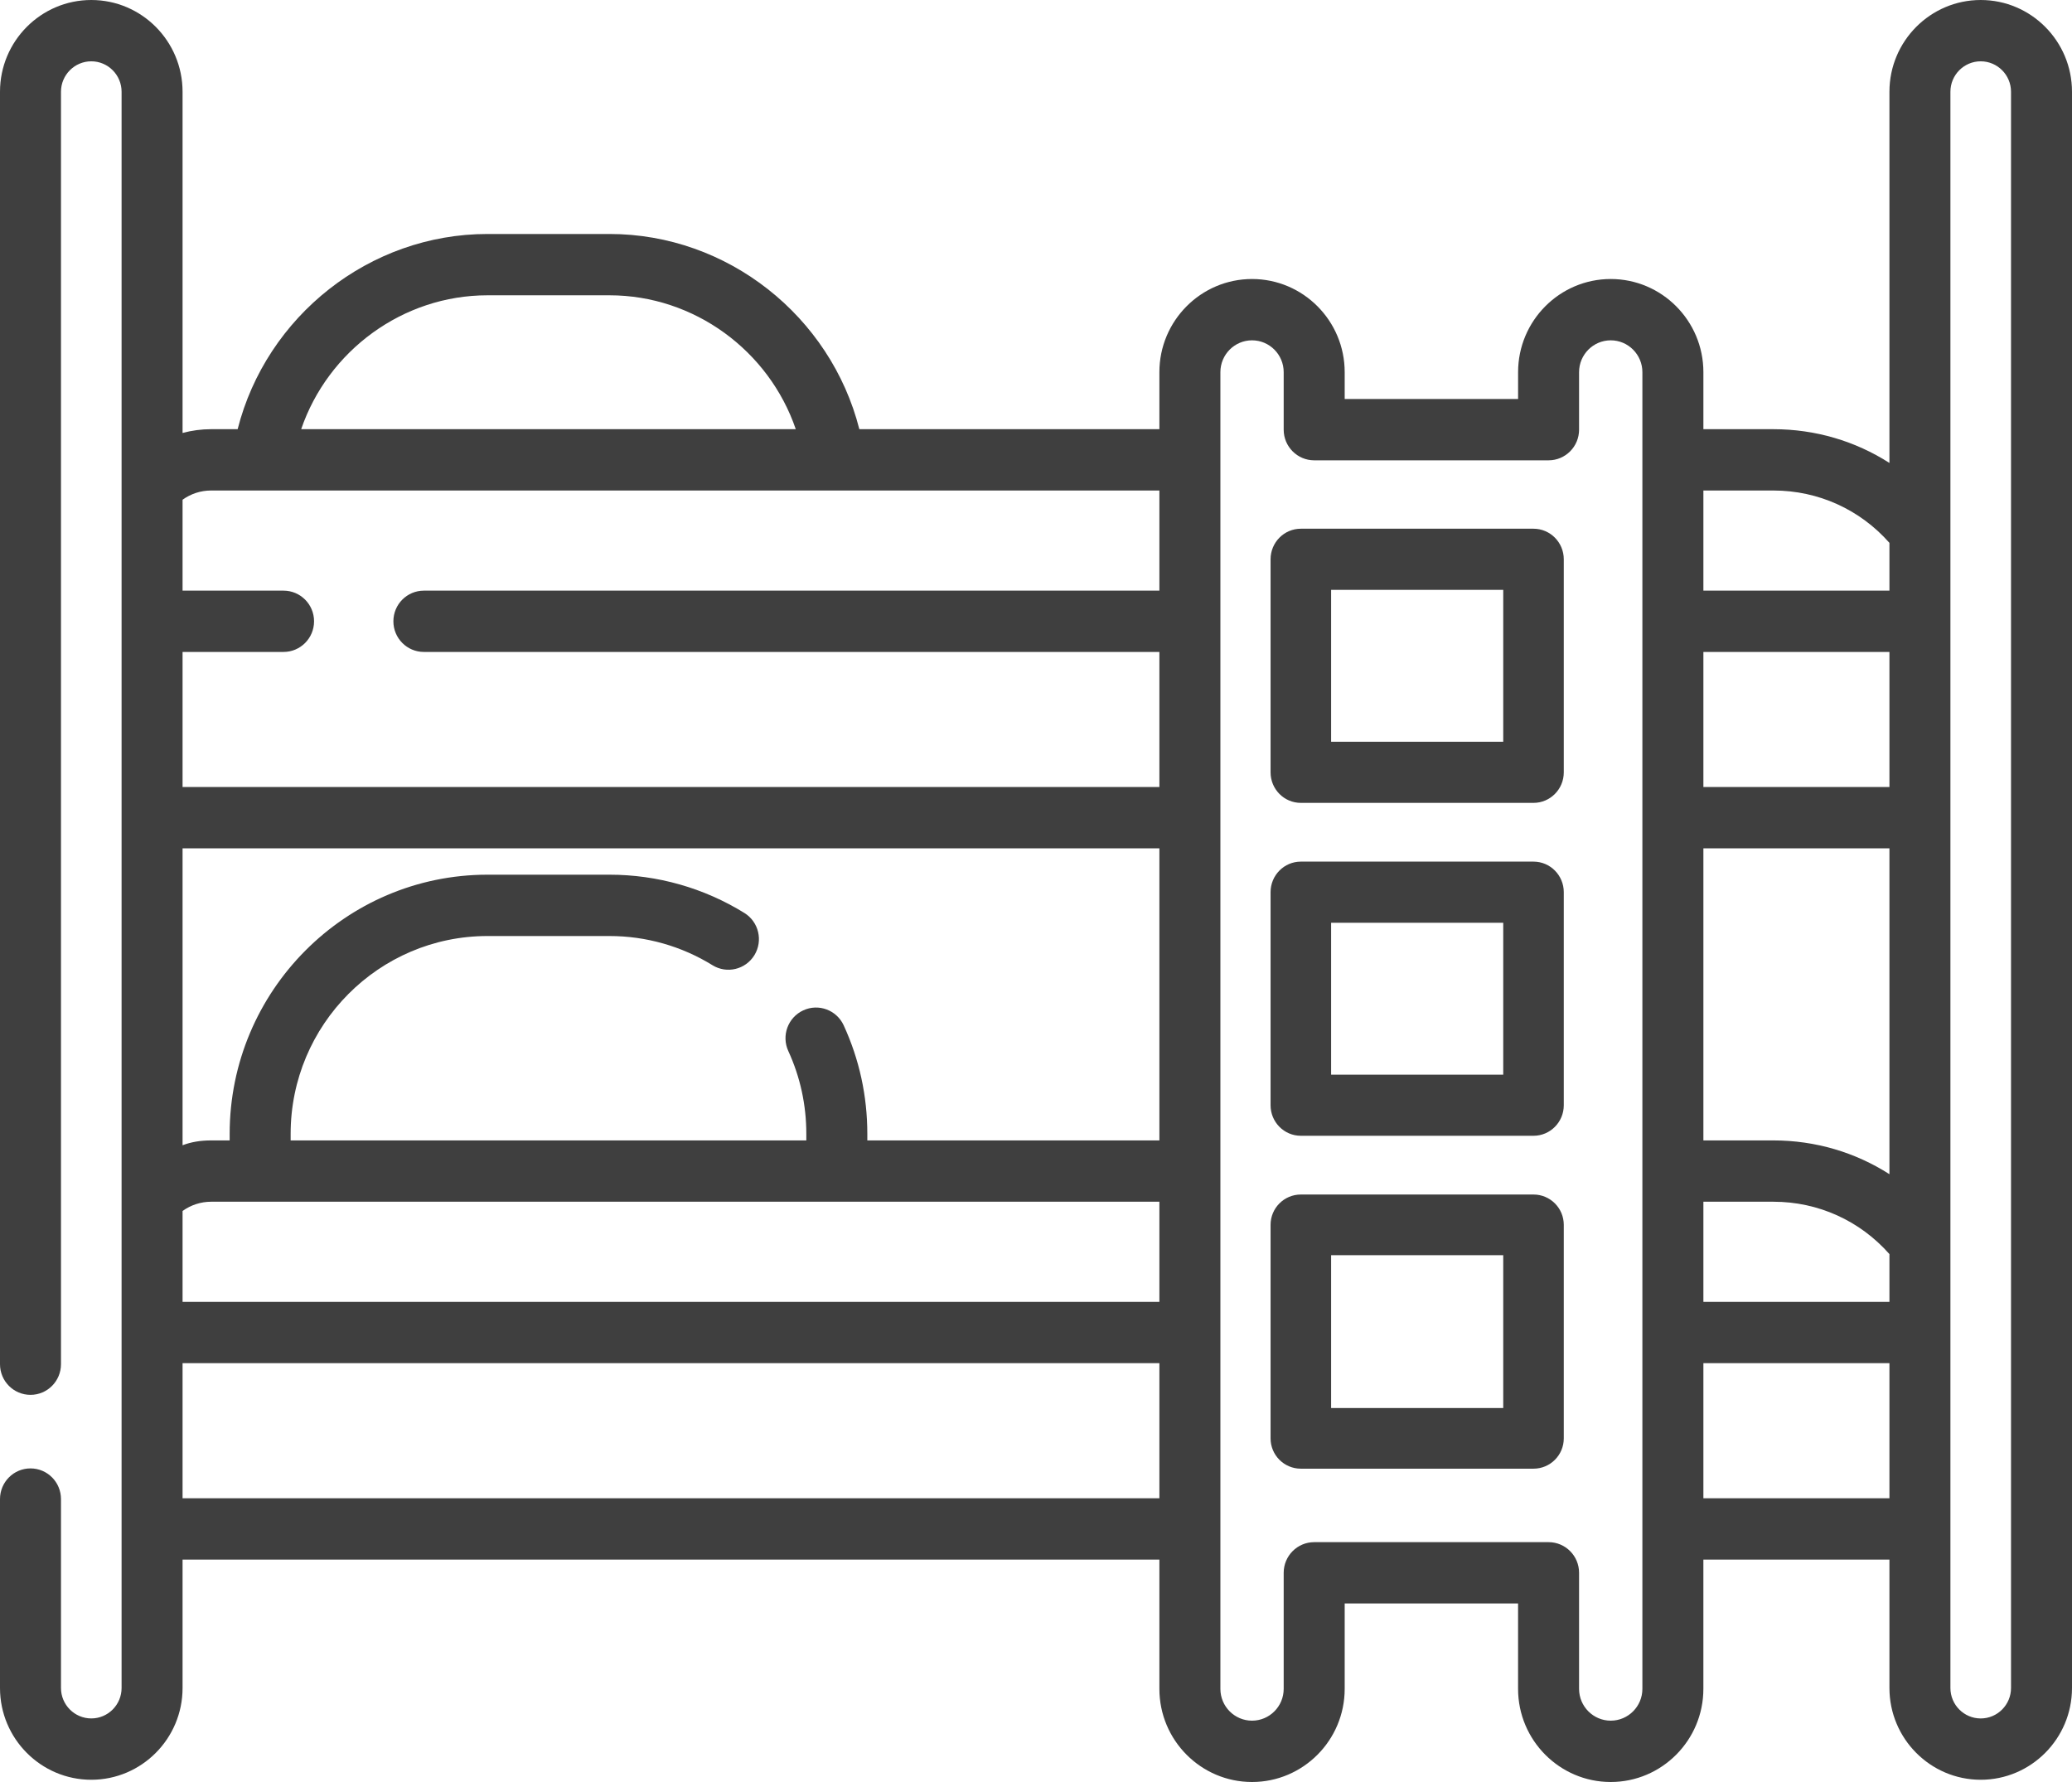
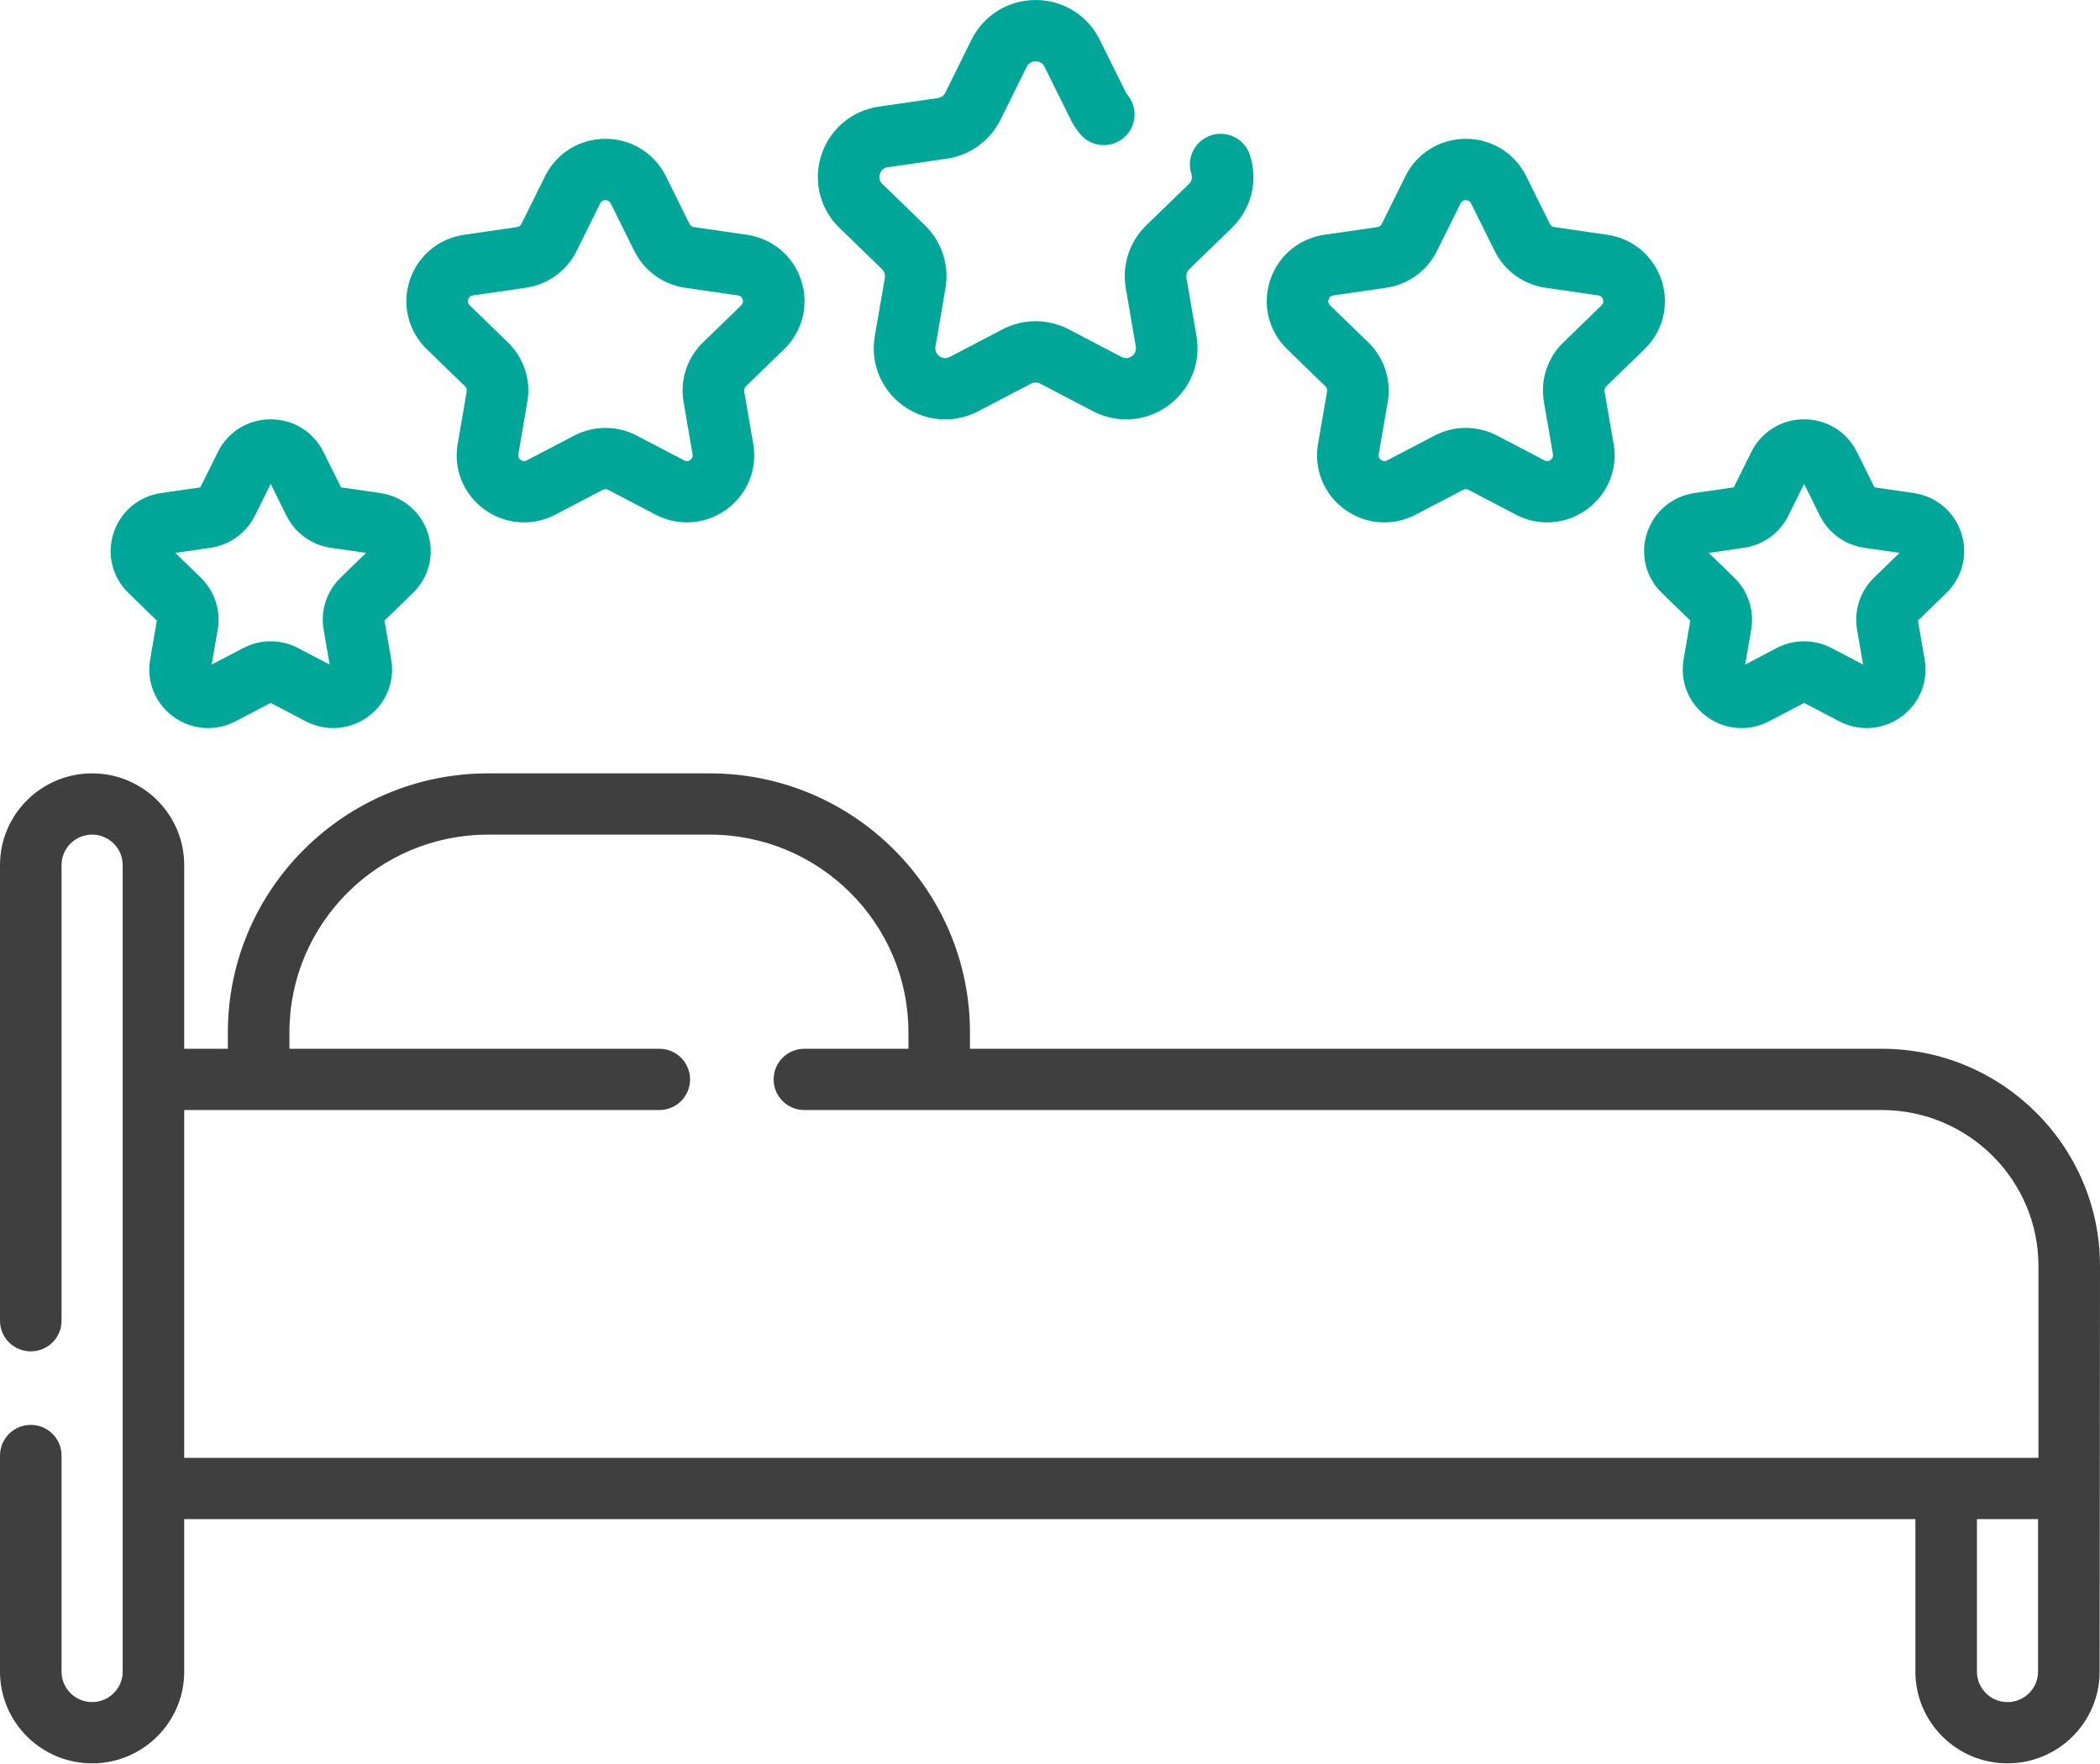
- <svg xmlns="http://www.w3.org/2000/svg" width="100px" height="86px" viewBox="0 0 100 86" version="1.1">
+ <svg xmlns="http://www.w3.org/2000/svg" width="100px" height="84px" viewBox="0 0 100 84" version="1.1">
  <g id="Page-1" stroke="none" stroke-width="1" fill="none" fill-rule="evenodd">
-     <g id="6" transform="translate(-726, -1102)" fill="#3F3F3F" fill-rule="nonzero">
-       <g id="Group-20" transform="translate(726, 1095)">
-         <g id="bed" transform="translate(0, 7)">
-           <path d="M95.595,0 C93.166,0 91.189,1.986 91.189,4.428 L91.189,22.342 C89.54,21.286 87.612,20.713 85.592,20.713 L82.21,20.713 L82.21,17.96 C82.21,15.482 80.204,13.465 77.738,13.465 C75.272,13.465 73.267,15.482 73.267,17.96 L73.267,19.256 L64.898,19.256 L64.898,17.96 C64.898,15.482 62.892,13.465 60.426,13.465 C57.961,13.465 55.955,15.482 55.955,17.96 L55.955,20.713 L41.474,20.713 C40.089,15.262 35.117,11.292 29.416,11.292 L23.528,11.292 C17.826,11.292 12.854,15.262 11.469,20.713 L10.185,20.713 C9.718,20.713 9.255,20.775 8.811,20.895 L8.811,4.428 C8.811,1.986 6.835,0 4.406,0 C1.976,0 0,1.986 0,4.428 L0,65.836 C0,66.654 0.658,67.316 1.472,67.316 C2.285,67.316 2.943,66.654 2.943,65.836 L2.943,4.428 C2.943,3.618 3.6,2.959 4.406,2.959 C5.212,2.959 5.868,3.618 5.868,4.428 L5.868,29.98 C5.868,29.982 5.867,29.982 5.867,29.984 C5.867,29.985 5.868,29.986 5.868,29.987 L5.868,39.457 C5.868,39.458 5.867,39.46 5.867,39.46 C5.867,39.462 5.868,39.464 5.868,39.464 L5.868,81.463 C5.868,82.274 5.212,82.932 4.406,82.932 C3.6,82.932 2.943,82.274 2.943,81.463 L2.943,72.345 C2.943,71.528 2.285,70.866 1.472,70.866 C0.658,70.866 0,71.528 0,72.346 L0,81.464 C0,83.906 1.976,85.892 4.405,85.892 C6.834,85.892 8.811,83.906 8.811,81.464 L8.811,75.266 L55.955,75.266 L55.955,81.505 C55.955,83.984 57.961,86 60.426,86 C62.892,86 64.898,83.984 64.898,81.505 L64.898,77.385 L73.266,77.385 L73.266,81.505 C73.266,83.984 75.272,86 77.737,86 C80.203,86 82.209,83.984 82.209,81.505 L82.209,75.266 L91.189,75.266 L91.189,81.464 C91.189,83.906 93.165,85.892 95.594,85.892 C98.023,85.892 100,83.906 100,81.464 L100,4.428 C100,1.986 98.024,0 95.595,0 Z M82.21,40.941 L91.189,40.941 L91.189,56.667 C89.54,55.611 87.612,55.037 85.591,55.037 L82.21,55.037 L82.21,40.941 Z M91.189,37.981 L82.21,37.981 L82.21,31.463 L91.189,31.463 L91.189,37.981 Z M82.21,57.996 L85.592,57.996 C87.753,57.996 89.766,58.912 91.189,60.523 L91.189,62.829 L82.21,62.829 L82.21,57.996 Z M85.591,23.672 C87.753,23.672 89.766,24.587 91.189,26.199 L91.189,28.505 L82.21,28.505 L82.21,23.672 L85.591,23.672 Z M55.955,55.037 L41.859,55.037 L41.859,54.721 C41.859,52.894 41.476,51.132 40.719,49.484 C40.378,48.742 39.503,48.418 38.766,48.761 C38.027,49.103 37.705,49.983 38.046,50.724 C38.623,51.981 38.915,53.325 38.915,54.721 L38.915,55.037 L14.027,55.037 L14.027,54.721 C14.027,49.456 18.289,45.173 23.527,45.173 L29.416,45.173 C31.176,45.173 32.894,45.66 34.385,46.581 C35.077,47.009 35.983,46.792 36.41,46.096 C36.835,45.4 36.619,44.489 35.927,44.061 C33.972,42.852 31.721,42.213 29.416,42.213 L23.527,42.213 C16.666,42.213 11.084,47.825 11.084,54.721 L11.084,55.037 L10.185,55.037 C9.658,55.037 9.212,55.118 8.811,55.27 L8.811,40.941 L55.955,40.941 L55.955,55.037 Z M8.811,58.442 C9.209,58.155 9.689,57.996 10.185,57.996 L55.955,57.996 L55.955,62.829 L8.811,62.829 L8.811,58.442 Z M23.527,14.251 L29.416,14.251 C33.511,14.251 37.114,16.931 38.406,20.712 L14.536,20.712 C15.829,16.931 19.432,14.251 23.527,14.251 Z M10.185,23.672 L55.955,23.672 L55.955,28.505 L20.457,28.505 C19.644,28.505 18.986,29.166 18.986,29.984 C18.986,30.801 19.644,31.463 20.457,31.463 L55.955,31.463 L55.955,37.982 L8.811,37.982 L8.811,31.463 L13.685,31.463 C14.497,31.463 15.157,30.801 15.157,29.984 C15.157,29.166 14.497,28.505 13.685,28.505 L8.811,28.505 L8.811,24.117 C9.209,23.83 9.689,23.672 10.185,23.672 Z M8.811,72.306 L8.811,65.788 L55.955,65.788 L55.955,72.306 L8.811,72.306 Z M79.266,81.505 C79.266,82.352 78.58,83.04 77.738,83.04 C76.896,83.04 76.21,82.352 76.21,81.505 L76.21,75.904 C76.21,75.088 75.552,74.425 74.738,74.425 L63.426,74.425 C62.614,74.425 61.954,75.087 61.954,75.904 L61.954,81.505 C61.954,82.352 61.269,83.04 60.426,83.04 C59.584,83.04 58.899,82.352 58.899,81.505 L58.899,17.96 C58.899,17.113 59.584,16.424 60.426,16.424 C61.269,16.424 61.954,17.113 61.954,17.96 L61.954,20.736 C61.954,21.553 62.613,22.215 63.426,22.215 L74.738,22.215 C75.551,22.215 76.21,21.553 76.21,20.736 L76.21,17.96 C76.21,17.113 76.896,16.424 77.738,16.424 C78.58,16.424 79.266,17.113 79.266,17.96 L79.266,81.505 Z M82.21,72.306 L82.21,65.788 L91.189,65.788 L91.189,72.306 L82.21,72.306 Z M97.057,81.464 C97.057,82.274 96.4,82.933 95.594,82.933 C94.788,82.933 94.132,82.274 94.132,81.464 L94.132,4.428 C94.132,3.618 94.788,2.959 95.594,2.959 C96.4,2.959 97.057,3.618 97.057,4.428 L97.057,81.464 Z" id="Shape" />
-           <path d="M74.011,41.582 L62.782,41.582 C61.974,41.582 61.321,42.243 61.321,43.057 L61.321,53.339 C61.321,54.153 61.974,54.813 62.782,54.813 L74.011,54.813 C74.817,54.813 75.472,54.153 75.472,53.339 L75.472,43.057 C75.472,42.243 74.817,41.582 74.011,41.582 L74.011,41.582 Z M72.55,51.864 L64.243,51.864 L64.243,44.532 L72.55,44.532 L72.55,51.864 Z" id="Shape" />
-           <path d="M74.011,57.648 L62.782,57.648 C61.974,57.648 61.321,58.303 61.321,59.112 L61.321,69.416 C61.321,70.224 61.974,70.879 62.782,70.879 L74.011,70.879 C74.817,70.879 75.472,70.224 75.472,69.416 L75.472,59.112 C75.472,58.303 74.817,57.648 74.011,57.648 L74.011,57.648 Z M72.55,67.952 L64.243,67.952 L64.243,60.575 L72.55,60.575 L72.55,67.952 Z" id="Shape" />
-           <path d="M74.011,25.516 L62.782,25.516 C61.974,25.516 61.321,26.177 61.321,26.992 L61.321,37.273 C61.321,38.087 61.974,38.747 62.782,38.747 L74.011,38.747 C74.817,38.747 75.472,38.088 75.472,37.273 L75.472,26.992 C75.472,26.177 74.817,25.516 74.011,25.516 L74.011,25.516 Z M72.55,35.798 L64.243,35.798 L64.243,28.467 L72.55,28.467 L72.55,35.798 Z" id="Shape" />
+     <g id="6" transform="translate(-726, -1100)" fill-rule="nonzero">
+       <g id="bed-(2)-copy" transform="translate(726, 1100)">
+         <g>
+           <path d="M100,60.283 C100,54.58 95.34,49.941 89.611,49.941 L46.189,49.941 L46.189,49.16 C46.189,42.359 40.631,36.827 33.801,36.827 L23.24,36.827 C16.409,36.827 10.851,42.36 10.851,49.16 L10.851,49.941 L8.772,49.941 L8.772,41.193 C8.772,38.786 6.805,36.827 4.386,36.827 C1.968,36.827 -2.84217094e-14,38.786 -2.84217094e-14,41.193 L-2.84217094e-14,62.892 C-2.84217094e-14,63.698 0.656,64.351 1.466,64.351 C2.275,64.351 2.931,63.698 2.931,62.892 L2.931,41.193 C2.931,40.394 3.584,39.744 4.386,39.744 C5.189,39.744 5.842,40.394 5.842,41.193 L5.842,79.603 C5.842,80.401 5.189,81.051 4.386,81.051 C3.584,81.051 2.931,80.401 2.931,79.603 L2.931,69.311 C2.931,68.505 2.275,67.852 1.466,67.852 C0.656,67.852 -2.84217094e-14,68.505 -2.84217094e-14,69.311 L-2.84217094e-14,79.603 C-2.84217094e-14,82.011 1.968,83.97 4.386,83.97 C6.805,83.97 8.772,82.011 8.772,79.603 L8.772,72.339 L91.209,72.339 L91.209,79.603 C91.209,82.011 93.176,83.97 95.595,83.97 C98.013,83.97 99.982,82.011 99.982,79.603 L100,60.283 Z M8.772,52.859 L31.396,52.859 C32.205,52.859 32.861,52.206 32.861,51.4 C32.861,50.594 32.205,49.941 31.396,49.941 L13.782,49.941 L13.782,49.16 C13.782,43.968 18.024,39.744 23.24,39.744 L33.801,39.744 C39.015,39.744 43.259,43.968 43.259,49.16 L43.259,49.941 L38.304,49.941 C37.495,49.941 36.839,50.594 36.839,51.4 C36.839,52.206 37.495,52.859 38.304,52.859 L89.611,52.859 C93.723,52.859 97.069,56.19 97.069,60.283 L97.069,69.422 L8.772,69.422 L8.772,52.859 Z M95.595,81.052 C94.793,81.052 94.14,80.402 94.14,79.603 L94.14,72.339 L97.05,72.339 L97.05,79.603 C97.05,80.402 96.397,81.052 95.595,81.052 L95.595,81.052 Z" id="Shape" fill="#3F3F3F" />
+           <path d="M42,12.817 C42.11,12.925 42.162,13.08 42.135,13.233 L41.657,16.007 C41.437,17.288 41.955,18.557 43.011,19.321 C43.607,19.752 44.305,19.971 45.007,19.971 C45.547,19.971 46.091,19.841 46.593,19.578 L49.097,18.268 C49.234,18.197 49.398,18.196 49.535,18.268 L52.039,19.578 C53.194,20.183 54.567,20.084 55.622,19.321 C56.677,18.557 57.196,17.288 56.976,16.007 L56.497,13.233 C56.471,13.08 56.522,12.925 56.633,12.817 L58.658,10.852 C59.592,9.946 59.922,8.615 59.519,7.38 C59.27,6.613 58.443,6.194 57.673,6.443 C56.903,6.692 56.482,7.515 56.732,8.281 C56.766,8.385 56.795,8.585 56.612,8.762 L54.587,10.728 C53.785,11.506 53.419,12.627 53.609,13.726 L54.086,16.501 C54.13,16.751 53.987,16.896 53.899,16.96 C53.81,17.024 53.629,17.113 53.403,16.996 L50.9,15.685 C49.908,15.166 48.724,15.167 47.733,15.685 L45.229,16.996 C45.004,17.114 44.822,17.025 44.733,16.96 C44.644,16.896 44.502,16.751 44.546,16.501 L45.023,13.726 C45.213,12.627 44.847,11.506 44.045,10.728 L42.02,8.762 C41.837,8.585 41.866,8.385 41.901,8.281 C41.934,8.178 42.029,7.999 42.281,7.962 L45.08,7.558 C46.188,7.397 47.146,6.705 47.642,5.704 L48.893,3.179 C49.006,2.952 49.207,2.918 49.316,2.918 C49.426,2.918 49.626,2.952 49.738,3.179 L50.99,5.704 C51.112,5.952 51.266,6.183 51.444,6.394 C51.967,7.008 52.892,7.085 53.51,6.564 C54.128,6.043 54.204,5.123 53.681,4.508 C53.657,4.479 53.635,4.447 53.619,4.413 L52.367,1.888 C51.789,0.724 50.62,0 49.316,0 C48.012,0 46.842,0.724 46.265,1.888 L45.013,4.413 C44.945,4.551 44.812,4.648 44.659,4.67 L41.859,5.075 C40.569,5.261 39.516,6.145 39.114,7.38 C38.71,8.615 39.04,9.946 39.974,10.852 L42,12.817 Z" id="Path" fill="#00A799" />
+           <path d="M22.144,18.396 C22.21,18.459 22.24,18.551 22.224,18.641 L21.794,21.138 C21.586,22.346 22.075,23.542 23.07,24.262 C24.065,24.982 25.36,25.075 26.45,24.505 L28.702,23.326 C28.783,23.284 28.88,23.284 28.96,23.326 L31.213,24.505 C31.687,24.754 32.2,24.876 32.71,24.876 C33.372,24.876 34.03,24.669 34.592,24.262 C35.588,23.542 36.077,22.345 35.869,21.138 L35.439,18.64 C35.423,18.55 35.453,18.459 35.519,18.396 L37.341,16.627 C38.223,15.772 38.533,14.517 38.153,13.352 C37.773,12.188 36.781,11.354 35.564,11.179 L33.044,10.814 C32.954,10.802 32.876,10.745 32.835,10.663 L31.709,8.391 C31.164,7.292 30.061,6.61 28.831,6.61 C27.602,6.61 26.499,7.292 25.954,8.391 L24.828,10.663 C24.787,10.745 24.709,10.801 24.619,10.814 L22.1,11.179 C20.882,11.354 19.89,12.188 19.51,13.353 C19.129,14.517 19.44,15.772 20.322,16.627 L22.144,18.396 Z M22.297,14.254 C22.333,14.146 22.408,14.083 22.521,14.067 L25.04,13.702 C26.086,13.551 26.988,12.898 27.456,11.955 L28.583,9.682 C28.633,9.58 28.717,9.529 28.831,9.529 C28.946,9.529 29.03,9.58 29.08,9.682 L30.207,11.955 C30.675,12.898 31.578,13.551 32.623,13.702 L35.142,14.067 C35.255,14.083 35.331,14.146 35.366,14.254 C35.401,14.363 35.378,14.458 35.296,14.538 L33.473,16.307 C32.716,17.041 32.372,18.098 32.55,19.134 L32.98,21.632 C33,21.744 32.963,21.835 32.87,21.902 C32.777,21.969 32.679,21.976 32.578,21.923 L30.325,20.744 C29.857,20.499 29.344,20.377 28.831,20.377 C28.319,20.377 27.805,20.499 27.338,20.744 L25.085,21.923 C24.984,21.976 24.886,21.968 24.792,21.902 C24.7,21.835 24.663,21.744 24.683,21.632 L25.113,19.134 C25.291,18.098 24.947,17.041 24.19,16.307 L22.367,14.538 C22.285,14.458 22.262,14.363 22.297,14.254 Z" id="Shape" fill="#00A799" />
+           <path d="M63.113,18.396 C63.179,18.459 63.209,18.551 63.194,18.641 L62.763,21.138 C62.555,22.346 63.044,23.542 64.04,24.262 C65.035,24.982 66.329,25.076 67.419,24.505 L69.672,23.326 C69.753,23.284 69.849,23.284 69.93,23.326 L72.183,24.505 C72.657,24.754 73.169,24.876 73.679,24.876 C74.342,24.876 74.999,24.669 75.562,24.262 C76.557,23.542 77.046,22.345 76.839,21.138 L76.408,18.641 C76.393,18.551 76.423,18.459 76.488,18.396 L78.31,16.627 C79.192,15.772 79.503,14.517 79.123,13.353 C78.742,12.188 77.75,11.354 76.533,11.179 L74.014,10.814 C73.923,10.802 73.845,10.745 73.804,10.663 L72.678,8.391 C72.134,7.292 71.031,6.61 69.801,6.61 C68.571,6.61 67.468,7.292 66.924,8.391 L65.797,10.663 C65.757,10.745 65.678,10.801 65.588,10.814 L63.069,11.179 C61.852,11.354 60.86,12.188 60.479,13.352 C60.099,14.517 60.41,15.772 61.291,16.627 L63.113,18.396 Z M63.266,14.254 C63.302,14.146 63.377,14.083 63.49,14.067 L66.01,13.702 C67.055,13.551 67.957,12.898 68.425,11.955 L69.552,9.682 C69.602,9.58 69.686,9.529 69.801,9.529 C69.915,9.529 69.999,9.58 70.049,9.682 L71.176,11.955 C71.644,12.898 72.546,13.551 73.592,13.702 L76.112,14.067 C76.225,14.083 76.3,14.146 76.335,14.254 C76.37,14.363 76.347,14.458 76.265,14.538 L74.442,16.307 C73.686,17.041 73.341,18.098 73.519,19.134 L73.949,21.632 C73.969,21.744 73.932,21.835 73.84,21.902 C73.746,21.969 73.648,21.976 73.547,21.923 L71.294,20.744 C70.826,20.499 70.313,20.377 69.801,20.377 C69.288,20.377 68.775,20.499 68.307,20.744 L66.055,21.923 C65.953,21.976 65.855,21.968 65.762,21.902 C65.67,21.835 65.633,21.744 65.652,21.632 L66.082,19.135 C66.261,18.098 65.916,17.041 65.16,16.307 L63.336,14.538 C63.255,14.458 63.231,14.363 63.266,14.254 Z" id="Shape" fill="#00A799" />
+           <path d="M78.429,25.378 C78.097,26.396 78.368,27.492 79.138,28.239 L80.491,29.551 L80.171,31.404 C79.99,32.459 80.417,33.505 81.287,34.134 C82.156,34.764 83.288,34.845 84.24,34.347 L85.911,33.472 L87.582,34.347 C87.996,34.563 88.445,34.67 88.889,34.67 C89.468,34.67 90.044,34.49 90.535,34.134 C91.405,33.505 91.833,32.459 91.65,31.404 L91.331,29.552 L92.683,28.239 C93.453,27.493 93.726,26.396 93.393,25.378 C93.061,24.359 92.194,23.632 91.129,23.478 L89.261,23.207 L88.425,21.522 C87.949,20.562 86.986,19.966 85.911,19.966 C84.836,19.966 83.872,20.562 83.396,21.522 L82.561,23.207 L80.692,23.478 C79.629,23.632 78.761,24.359 78.429,25.378 L78.429,25.378 Z M83.048,26.085 C83.961,25.953 84.751,25.383 85.159,24.558 L85.911,23.042 L86.662,24.558 C87.071,25.383 87.86,25.953 88.773,26.085 L90.453,26.328 L89.238,27.509 C88.577,28.15 88.276,29.073 88.432,29.979 L88.718,31.645 L87.216,30.859 C86.807,30.645 86.359,30.538 85.911,30.538 C85.463,30.538 85.014,30.645 84.606,30.858 L83.103,31.645 L83.391,29.979 C83.546,29.074 83.245,28.15 82.584,27.509 L81.368,26.328 L83.048,26.085 Z" id="Shape" fill="#00A799" />
+           <path d="M7.469,29.551 L7.15,31.404 C6.968,32.459 7.395,33.505 8.265,34.134 C9.135,34.764 10.267,34.845 11.218,34.347 L12.89,33.472 L14.561,34.347 C14.975,34.563 15.423,34.67 15.868,34.67 C16.447,34.67 17.022,34.49 17.514,34.134 C18.384,33.505 18.811,32.459 18.629,31.404 L18.31,29.551 L19.662,28.239 C20.432,27.493 20.704,26.396 20.372,25.378 C20.039,24.359 19.172,23.632 18.108,23.478 L16.24,23.207 L15.404,21.522 C14.928,20.562 13.965,19.966 12.89,19.966 C11.815,19.966 10.851,20.562 10.375,21.522 L9.54,23.207 L7.671,23.478 C6.607,23.632 5.74,24.359 5.408,25.378 C5.076,26.396 5.347,27.492 6.117,28.239 L7.469,29.551 Z M10.027,26.085 C10.941,25.953 11.729,25.383 12.138,24.558 L12.89,23.042 L13.641,24.558 C14.05,25.383 14.839,25.953 15.752,26.085 L17.432,26.328 L16.216,27.509 C15.556,28.15 15.254,29.074 15.41,29.979 L15.697,31.645 L14.194,30.859 C13.786,30.645 13.338,30.538 12.889,30.538 C12.441,30.538 11.993,30.645 11.584,30.858 L10.082,31.645 L10.369,29.979 C10.525,29.073 10.223,28.15 9.563,27.509 L8.347,26.328 L10.027,26.085 Z" id="Shape" fill="#00A799" />
        </g>
      </g>
    </g>
  </g>
</svg>
